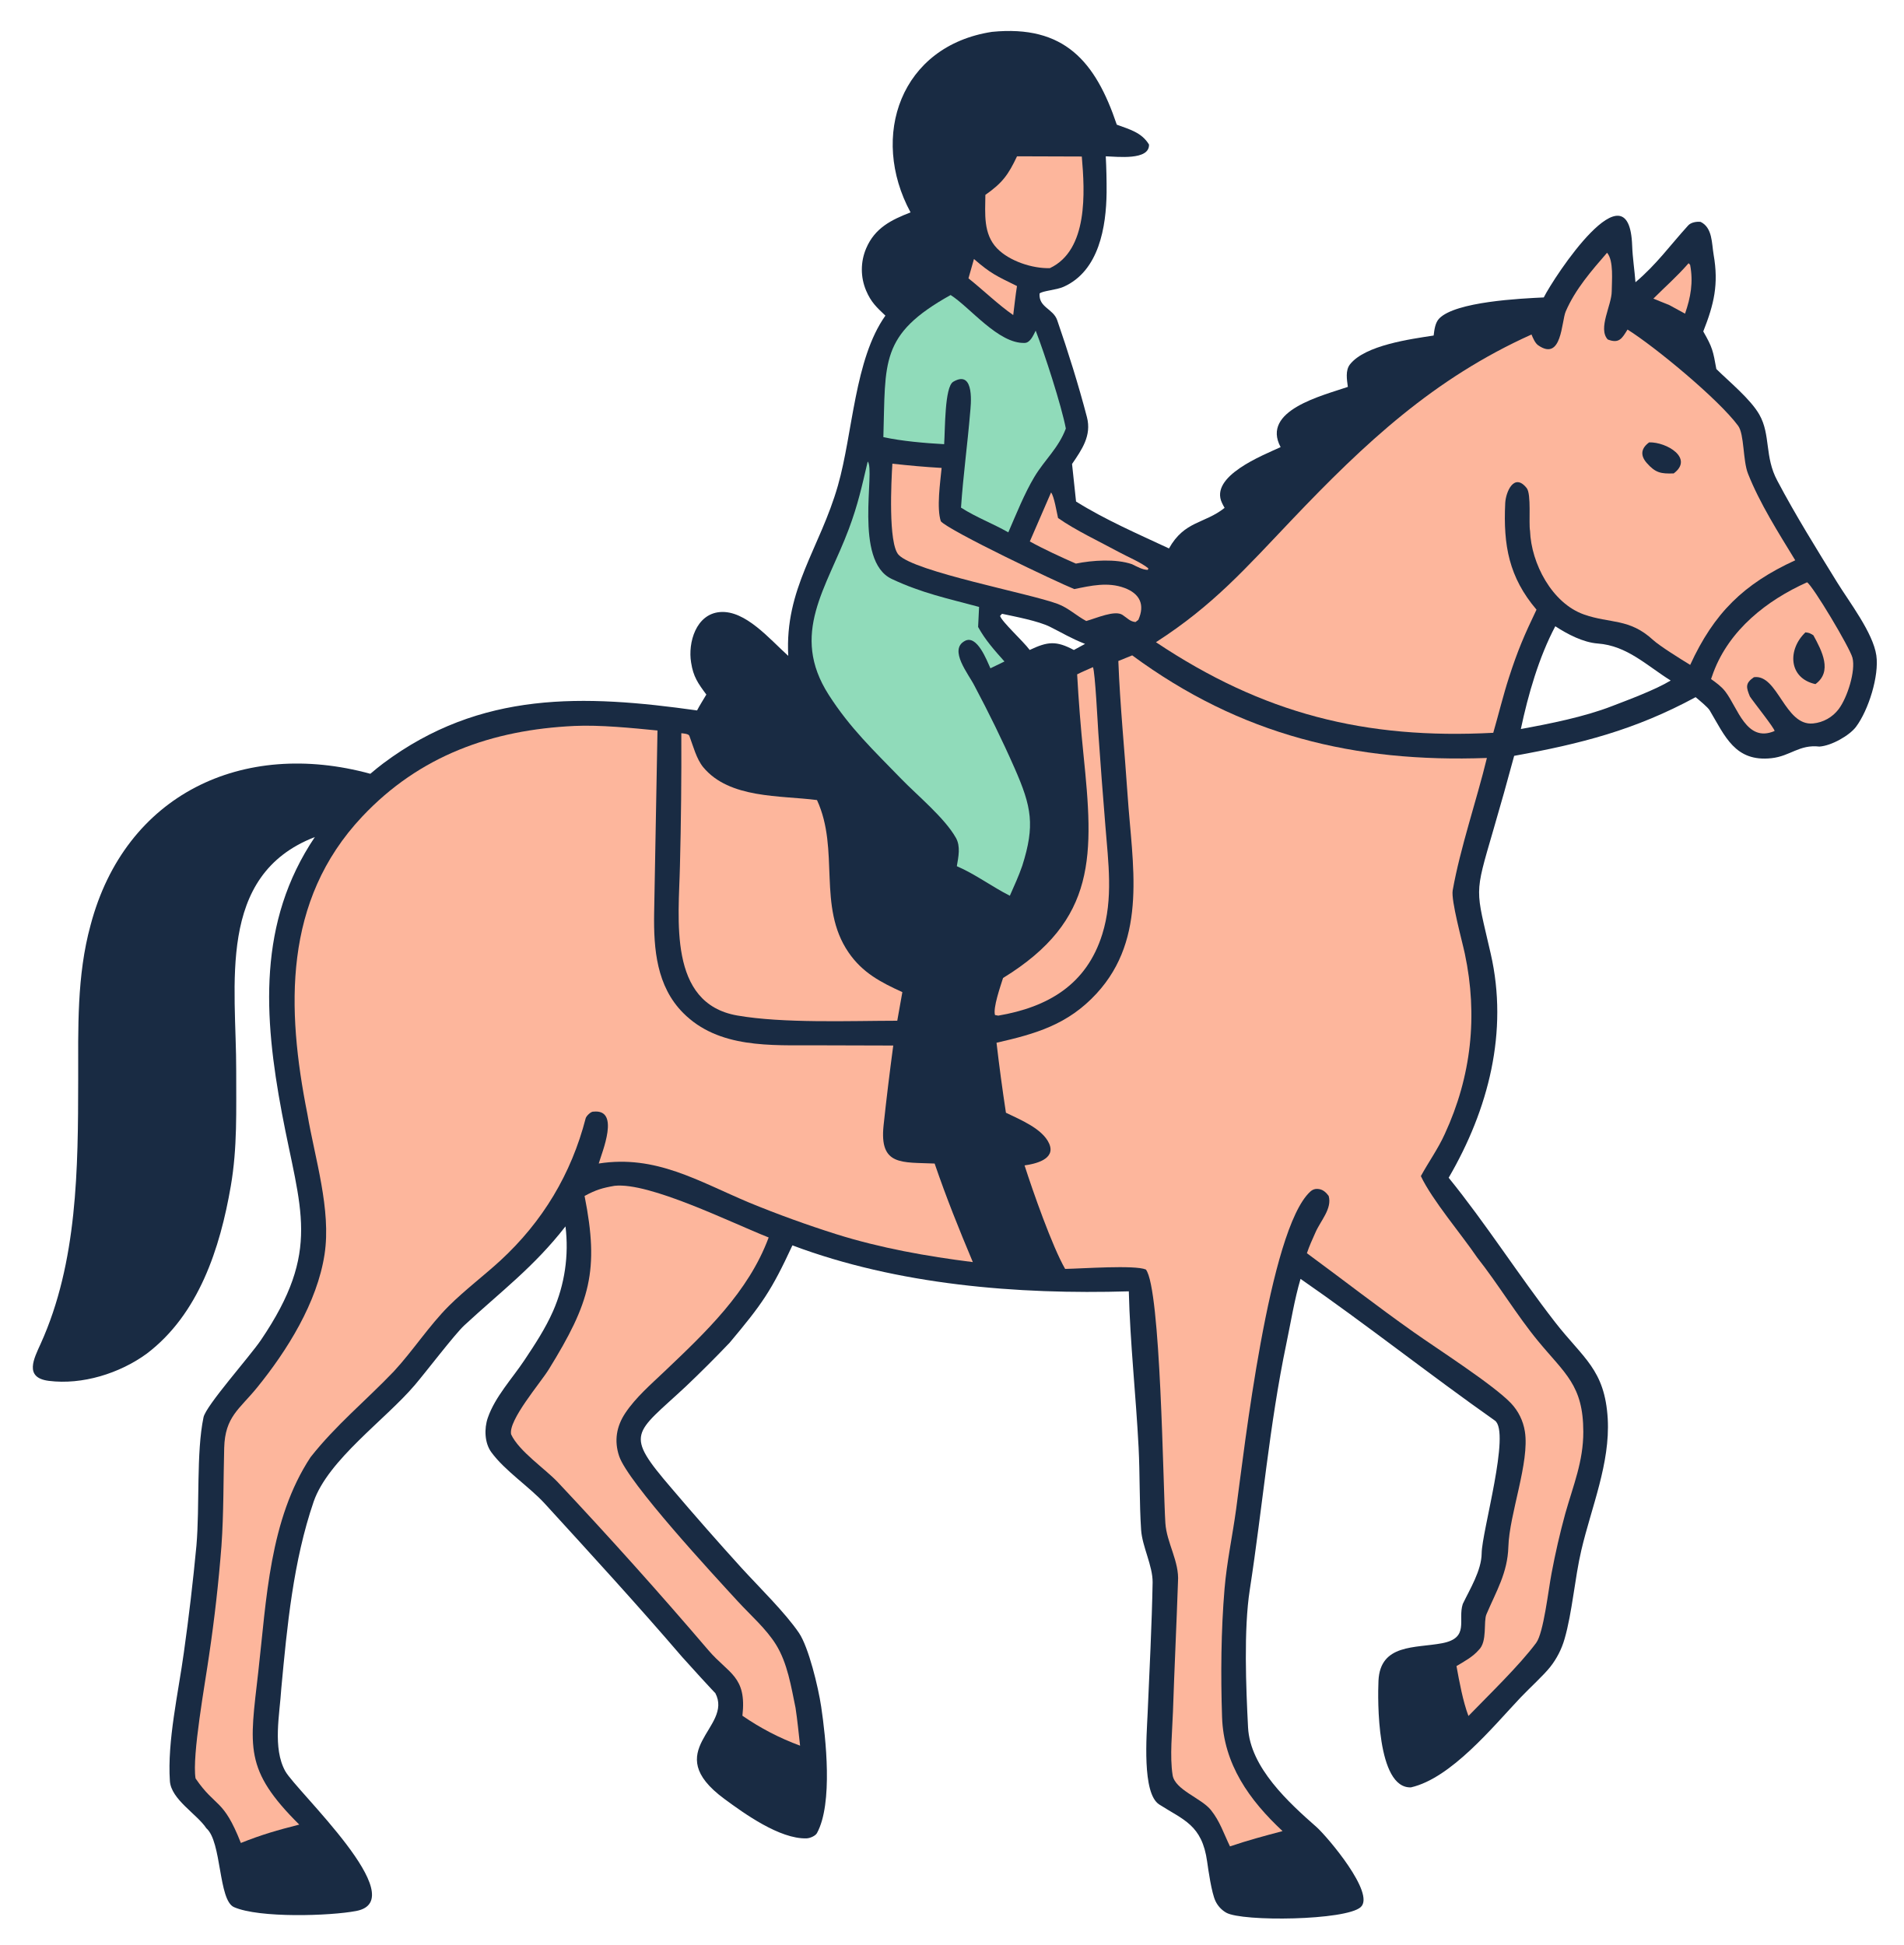
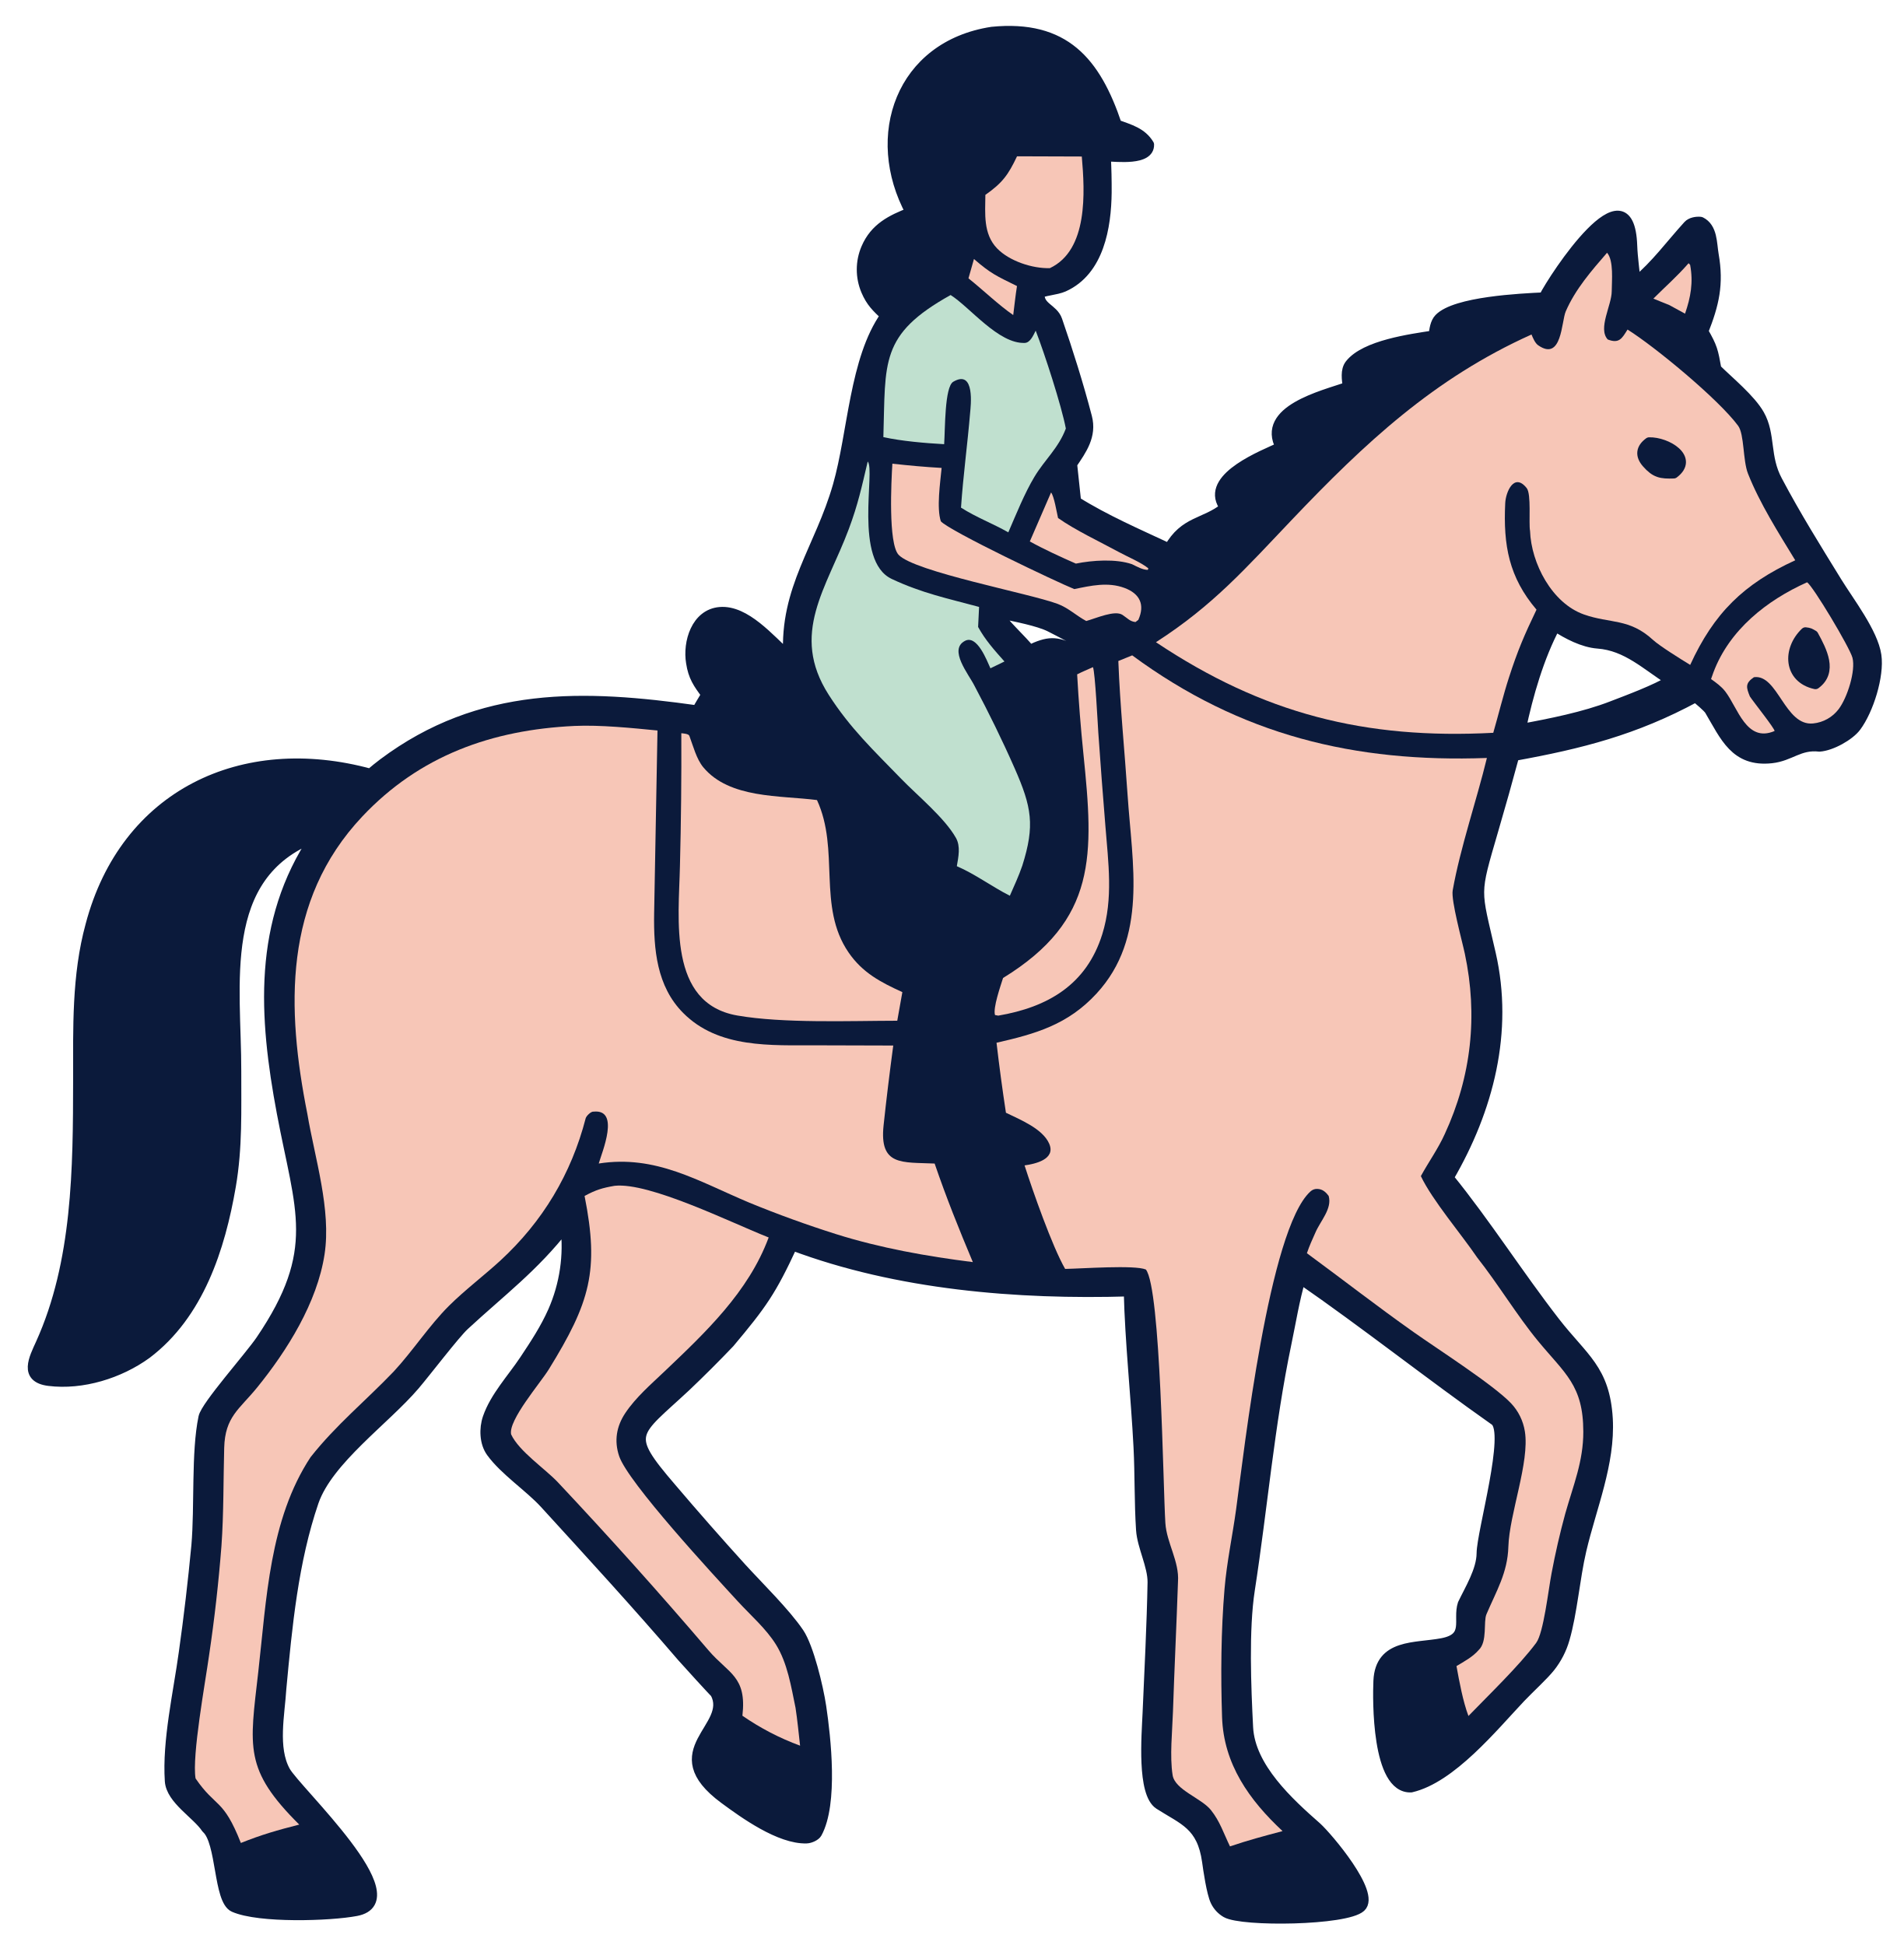
<svg xmlns="http://www.w3.org/2000/svg" viewBox="193 185 639 653">
-   <path fill="#192B43" d="M526.011 195.694C550.318 193.298 560.771 205.665 567.894 226.854C572.192 228.448 576.266 229.469 578.713 233.533C578.903 238.947 567.985 237.586 564.197 237.477C564.407 241.521 564.5 245.569 564.475 249.618C564.341 261.107 561.969 275.938 550.069 281.276C547.565 282.4 542.913 282.633 541.974 283.543C541.638 288.256 546.544 288.595 547.895 292.504C551.513 302.971 555.082 314.337 557.873 325.037C559.501 331.28 556.146 335.963 552.879 340.777C553.348 344.977 553.795 349.178 554.221 353.382C564.013 359.509 574.939 364.231 585.415 369.13C590.641 359.793 597.321 360.909 604.089 355.507C603.772 354.969 603.48 354.417 603.214 353.853C598.944 344.89 616.802 337.911 622.893 335.116C616.272 322.77 636.859 317.855 645.465 314.89C645.141 312.469 644.584 309.355 646.174 307.335C651.263 300.868 666.555 298.839 674.263 297.647C674.493 295.747 674.765 293.341 676.126 291.936C681.63 286.255 703.469 285.225 711.231 284.857C714.636 278.048 739.934 239.51 740.905 267.496C741.043 271.459 741.708 275.747 742.013 279.76C749.157 273.697 753.539 267.478 759.704 260.691C760.647 259.654 762.498 259.335 763.884 259.492C767.918 261.477 767.586 266.718 768.254 270.537C769.979 280.41 768.392 287.119 764.771 296.275C767.872 301.654 768.061 302.795 769.163 308.894C773.487 313.16 780.653 319.01 783.599 324.199C787.458 330.993 785.292 338.371 789.647 346.418C795.838 358.135 802.72 369.153 809.674 380.448C813.763 387.09 821.766 397.431 822.868 405.041C823.859 411.886 820.245 423.396 816.065 428.993C813.852 431.956 807.777 435.386 803.774 435.65C796.958 434.882 794.038 438.853 787.682 439.548C775.432 440.888 772.08 432.156 766.905 423.46C766.289 422.424 763.331 420.002 762.205 419.061C741.821 430.102 723.659 434.714 701.292 438.761C699.052 447.095 696.718 455.403 694.29 463.684C687.802 485.994 688.347 482.968 693.437 505.259C699.392 531.338 692.714 557.393 679.305 580.408C691.796 595.792 702.803 613.146 714.957 628.81C724.449 641.043 731.724 644.716 732.702 661.333C733.529 676.336 727.259 690.88 723.836 705.468C721.633 714.858 720.778 726.413 718.21 735.245C717.23 738.674 715.588 741.878 713.376 744.674C711.138 747.498 706.608 751.592 703.437 754.919C694.132 764.766 680.147 781.978 666.664 785.077C655.105 785.537 655.459 755.487 655.74 749.317C656.309 736.808 668.133 738.391 677.101 736.685C686.449 734.907 682.275 728.936 684.039 723.511C686.418 718.536 690.315 712.284 690.38 706.525C690.426 699.276 700.195 665.716 694.809 661.925C673.121 646.662 651.288 629.365 629.58 614.361C627.53 621.323 626.312 628.96 624.822 636.086C619.104 663.42 616.802 691.195 612.535 718.773C610.474 732.093 611.276 751.586 611.962 764.961C612.652 778.435 625.7 790.264 635.025 798.466C638.734 801.838 654.749 820.732 649.791 825.267C644.85 829.787 609.986 830.225 604.616 827.14C603.053 826.241 601.801 824.886 601.028 823.258C599.702 820.484 598.604 812.705 598.227 809.992C596.509 797.642 590.312 796.06 582.137 790.819C576.299 787.077 577.928 767.601 578.247 760.279C578.836 746.733 579.676 730.096 579.925 716.25C579.974 710.664 576.444 704.266 576.061 698.632C575.455 689.394 575.685 680.15 575.213 670.89C574.337 653.709 572.35 635.671 571.932 618.544C534.56 619.661 494.296 616.382 459.006 603.11C451.916 618.439 448.769 622.877 437.91 635.818C433.133 640.829 428.233 645.721 423.215 650.49C405.873 666.668 402.391 665.998 418.401 684.627C426.11 693.694 433.965 702.636 441.961 711.45C447.718 717.754 456.623 726.45 461.215 733.237C464.436 737.998 467.674 751.346 468.664 757.992C470.218 768.426 472.682 790.496 467.249 800.43C466.749 801.346 464.97 802.162 463.741 802.2C454.766 802.476 442.78 793.829 436.171 788.955C414.128 772.703 439.353 765.024 433.103 753.396C433.294 753.751 423.089 742.582 421.957 741.261C407.025 723.843 391.355 706.752 375.861 689.795C370.725 684.173 362.433 678.758 357.906 672.519C355.668 669.435 355.494 664.645 356.751 661.008C359.194 653.937 364.907 647.879 369.075 641.614C372.641 636.254 376.04 631.105 378.651 625.205C382.577 616.264 384.021 606.431 382.829 596.739C372.209 610.387 361.228 618.521 348.855 629.973C345.669 632.923 335.939 645.685 332.23 650.032C322.246 661.734 303.176 675.088 298.289 689.154C291.42 709.235 289.39 730.889 287.424 751.918C286.897 760.588 284.461 771.874 288.764 779.641C292.428 786.255 331.9 822.878 312.585 826.579C303.831 828.256 280.006 829.022 271.543 825.281C266.255 822.943 267.478 803.307 262.276 798.814C259.127 794.031 250.441 789.151 250.028 782.946C249.133 769.491 252.876 753.287 254.718 739.816C256.399 727.882 257.807 715.911 258.941 703.912C260.085 690.662 258.842 672.709 261.316 660.84C262.138 656.9 276.787 640.518 280.581 634.917C301.054 604.701 293.774 591.389 287.626 558.674C281.526 526.207 279.459 494.612 298.689 466.028C265.45 478.874 272.37 515.785 272.294 544.656C272.259 557.79 272.722 570.182 270.471 583.237C266.883 604.04 259.739 626.263 242.195 639.52C233.114 646.115 220.614 650.006 209.407 648.604C200.957 647.547 204.418 641.072 206.671 636.095C219.044 608.761 219.211 577.202 219.245 547.738C219.266 530.251 218.738 512.601 223.403 495.591C235.008 451.672 274.461 433.058 317.32 444.785C318.729 443.571 320.176 442.403 321.659 441.281C354.333 416.851 388.992 418.168 426.999 423.517C427.754 422.022 429.224 419.701 430.115 418.185C427.302 414.398 425.727 412.181 425.004 407.464C423.872 400.706 426.681 391.149 434.69 390.489C443.244 389.784 451.429 399.66 457.61 405.195C456.402 382.576 468.236 369.152 474.282 348.019C479.321 330.411 479.825 305.619 490.222 290.966C487.27 288.171 485.397 286.453 483.743 282.554C481.828 278.021 481.837 272.905 483.767 268.379C486.706 261.482 492.251 258.8 498.666 256.306C484.828 230.709 495.349 200.384 526.011 195.694ZM703.536 429.757C713.286 427.973 724.849 425.677 734.11 422.077C739.82 419.883 748.737 416.57 753.83 413.471C745.691 408.379 739.197 401.783 729.357 401.05C724.452 400.684 719.168 397.916 715.101 395.256C709.616 405.58 705.96 418.273 703.536 429.757ZM538.662 403.213C544.744 400.336 547.556 400.072 553.488 403.224L557.244 401.18C552.255 399.186 550.019 397.702 545.475 395.44C541.527 393.475 533.913 392.044 529.374 391.068L528.712 391.784C529.316 393.759 536.414 400.196 538.662 403.213Z" />
-   <path fill="#FDB69C" d="M573.072 405.025C609.491 431.857 647.702 441.082 692.14 439.473C688.732 453.545 683.193 469.636 680.658 483.921C680.06 487.293 683.805 500.834 684.727 505.169C689.147 525.974 686.94 546.362 678 565.717C675.737 570.717 672.622 575.02 669.972 579.855C673.737 587.857 683.721 599.57 688.879 607.193C695.777 615.91 702.296 626.723 709.274 635.184C718.362 646.204 724.475 650.049 724.503 665.657C724.521 675.677 721.158 683.574 718.434 693.212C716.634 699.819 715.101 706.496 713.84 713.227C712.776 718.733 711.187 733.178 708.684 736.56C703.087 744.123 692.661 754.161 685.944 761.113C684.083 756.154 682.889 749.62 681.929 744.354C684.518 742.808 687.405 741.271 689.399 738.945C692.378 736.134 690.904 729.438 691.995 726.944C695.289 719.197 699.083 713.072 699.344 704.301C699.671 693.286 706.524 675.936 704.891 665.612C704.333 662.021 702.688 658.687 700.177 656.06C694.257 649.883 675.62 637.938 667.578 632.258C655.286 623.578 643.778 614.596 631.715 605.744C632.574 603.208 633.492 601.224 634.579 598.793C636.284 594.846 640.241 590.797 639.025 586.515C638.261 585.472 637.263 584.48 635.919 584.237C634.711 584.018 633.747 584.241 632.837 585.076C618.985 597.787 610.625 672.118 607.962 691.658C606.746 700.584 604.818 709.458 604.066 718.44C602.887 732.513 602.766 747.378 603.237 761.495C603.763 777.267 612.356 789.318 623.543 799.758C617.402 801.394 611.913 802.849 605.893 804.894C603.778 800.542 602.524 796.445 599.453 792.646C596.248 788.683 587.432 785.918 586.64 780.986C585.627 774.678 586.536 766.219 586.753 759.671C587.235 745.086 587.947 730.611 588.442 716.038C588.932 709.233 584.639 703.025 584.205 696.351C583.42 684.272 582.686 617.588 577.661 611.218C573.917 609.621 556.165 610.927 550.557 611.014C546.222 603.502 539.651 584.75 536.936 576.261C540.324 575.794 547.574 574.281 545.183 568.918C542.956 563.921 535.451 560.9 530.683 558.583C529.49 550.769 528.437 542.935 527.526 535.083C540.668 532.087 551.473 529.026 561.113 518.55C578.36 499.81 573.065 475.022 571.531 452.057C570.529 437.038 568.988 421.962 568.417 406.92L573.072 405.025Z" />
-   <path fill="#FDB69C" d="M385.864 428.722C394.407 428.327 405.227 429.416 413.714 430.253L412.587 491.736C412.403 503.667 413.424 516.116 422.331 525.078C434.243 537.063 451.802 535.9 467.271 535.948L492.859 536.019C491.661 544.967 490.569 553.846 489.613 562.812C488.15 576.53 495.759 575.143 506.749 575.64C510.791 587.413 514.783 597.303 519.57 608.727C504.171 606.8 488.535 604.01 473.716 599.352C463.837 596.232 454.094 592.699 444.512 588.762C427.294 581.529 413.168 572.644 393.991 575.629C395.092 571.796 401.247 557.306 392.267 558.215C391.439 558.073 389.815 559.639 389.602 560.465C384.784 579.1 375.193 595.115 360.96 608.224C355.783 612.992 348.978 618.171 343.711 623.414C337.096 629.998 331.544 638.599 325.151 645.479C315.706 655.35 305.767 663.419 297.25 674.224C283.425 695.199 282.46 722.064 279.705 746.278C276.806 771.769 274.822 779.039 293.454 797.577C286.127 799.44 280.863 800.942 273.857 803.745C267.893 788.603 265.488 792.073 258.645 782.078C257.395 774.474 261.914 749.87 263.208 740.596C265.014 728.438 266.393 716.22 267.344 703.965C268.11 693.122 267.969 681.972 268.26 671.103C268.541 660.604 273.359 658.165 279.297 650.855C289.415 638.399 299.473 622.314 301.947 606.143C304.246 591.116 298.69 573.851 296.178 558.986C289.149 523.578 288.012 487.427 314.548 459.199C333.839 438.679 358.118 430.025 385.864 428.722Z" />
-   <path fill="#FDB69C" d="M732.476 269.858C734.779 272.483 734.051 279.392 734.044 282.793C734.036 287.481 729.322 295.277 732.702 298.971C736.566 300.477 737.507 298.585 739.349 295.643C748.521 301.382 769.898 319.038 776.473 327.945C778.59 330.814 778.026 339.569 779.793 344.033C783.758 354.054 790.064 363.941 795.647 373.104C778.316 381.05 768.353 390.85 760.382 408.229C757.374 406.38 750.164 401.919 747.892 399.832C739.927 392.51 733.566 394.42 724.721 391.301C713.992 387.519 707.012 374.146 706.623 363.238C706.127 360.533 707.11 350.896 705.499 348.869C701.264 343.54 698.468 350.189 698.289 353.925C697.609 368.097 699.537 378.789 708.79 389.684C704.7 398.221 702.462 403.412 699.548 412.45C697.715 418.077 695.963 425.179 694.275 431.027C651.189 433.29 616.974 424.605 581.042 400.608C600.233 388.28 611.149 375.812 626.65 359.522C651.224 333.697 674.346 312.036 707.113 297.304C707.575 298.44 708.315 300.198 709.33 300.907C717.334 306.494 717.145 292.939 718.599 289.566C721.84 282.049 727.323 275.818 732.476 269.858Z" />
-   <path fill="#192B43" d="M746.613 333.517C752.49 333.369 761.666 338.853 754.85 343.94C750.621 344.089 748.748 343.794 745.817 340.456C743.498 337.816 743.936 335.455 746.613 333.517Z" />
-   <path fill="#FDB69C" d="M399.328 583.113C411.044 581.858 438.304 595.434 451.036 600.459C444.245 618.783 429.836 632.327 416.046 645.453C411.507 649.774 406.4 654.172 402.91 659.408C399.936 663.871 399.112 668.741 400.847 673.884C403.841 682.759 432.538 713.766 440.706 722.66C444.944 727.275 450.177 731.807 453.485 737.133C457.367 743.383 458.585 751.283 460.057 758.386C460.683 762.477 461.108 766.941 461.581 771.079C454.729 768.559 448.225 765.181 442.223 761.024C443.735 747.734 437.586 746.98 430.79 739.022C414.354 719.775 397.63 701.119 380.279 682.658C376.024 678.131 367.202 672.241 364.581 666.569C363.553 661.868 374.393 649.321 377.193 644.788C391.123 622.237 394.201 611.53 389.237 586.524C393.03 584.468 395.221 583.819 399.328 583.113Z" />
-   <path fill="#90DBBA" d="M484.286 339.945C486.933 342.922 479.453 373.309 492.353 379.375C502.538 384.164 511.091 385.904 521.67 388.767L521.343 395.494C523.718 399.851 526.908 403.4 530.189 407.082L525.478 409.371C524.297 406.789 520.989 397.976 516.897 400.179C511.338 403.144 518.18 411.345 520.13 415.251C524.962 424.354 529.434 433.457 533.579 442.868C539.334 455.938 540.46 462.083 536.181 475.623C534.986 479.097 533.476 482.373 531.995 485.734C526.104 482.761 520.306 478.425 514.198 475.807C514.732 472.705 515.515 469.169 513.893 466.297C510.09 459.564 501.024 452.144 495.508 446.458C486.309 436.975 478.373 429.486 471.201 418.287C458.046 397.747 470.552 382.409 477.951 362.573C481.038 354.297 482.263 348.53 484.286 339.945Z" />
-   <path fill="#FDB69C" d="M421.71 431.171C422.328 431.246 424.143 431.323 424.414 432.049C425.647 435.35 426.791 439.83 429.07 442.578C437.87 453.19 454.91 452.007 467.254 453.606C474.992 470.372 467.282 489.31 477.839 504.745C482.512 511.578 488.623 514.766 495.914 518.089L494.203 527.694C478.204 527.715 455.931 528.628 440.486 525.936C417.128 521.864 420.879 493.493 421.251 475.708C421.629 460.866 421.782 446.018 421.71 431.171Z" />
-   <path fill="#90DBBA" d="M512.114 284.049C518.617 288.15 528.177 300.497 537.023 300.131C538.86 300.055 539.91 297.518 540.67 296.009C543.651 303.667 549.356 321.283 550.795 328.875C548.33 335.448 543.72 339.31 540.241 345.098C536.925 350.615 534.072 357.757 531.483 363.727C526.229 360.741 520.826 358.753 515.6 355.432C516.326 344.744 517.774 334.257 518.678 323.423C518.826 321.655 520.457 308.802 513.001 313.167C510.07 314.882 510.297 329.119 509.944 334.128C503.599 333.782 495.619 333.1 489.537 331.751C490.323 306.47 488.223 297.36 512.114 284.049Z" />
-   <path fill="#FDB69C" d="M799.614 380.5C801.52 381.606 813.963 402.404 814.855 405.827C815.992 410.196 813.132 419.252 810.217 423.084C808.158 425.811 805.051 427.552 801.65 427.885C792.127 428.852 789.806 411.238 781.777 412.359C778.764 414.409 779.193 415.806 780.419 418.824C781.624 420.667 788.66 429.444 788.716 430.42C779.237 434.493 776.37 422.581 772.137 417.123C770.817 415.42 769.12 414.232 767.385 412.978C767.637 412.222 767.904 411.472 768.186 410.728C773.532 396.468 786.097 386.544 799.614 380.5Z" />
-   <path fill="#192B43" d="M799.071 397.302C800.51 397.483 800.451 397.544 801.733 398.277C804.656 403.602 808.196 410.484 802.427 414.677C793.342 412.699 793.027 403.052 799.071 397.302Z" />
-   <path fill="#FDB69C" d="M492.564 340.677C498.29 341.3 503.336 341.77 509.094 342.101C508.613 347.095 507.372 355.568 508.829 360.014C511.73 363.28 548.019 380.539 553.63 382.776C559.227 381.629 564.886 380.315 570.458 382.38C575.653 384.305 577.41 388.028 575.125 393.112L574.167 393.842C572.276 393.633 571.587 392.615 569.803 391.437C567.257 389.756 561.101 392.525 557.646 393.494C554.335 391.732 551.637 389.083 548.053 387.748C538.431 384.163 499.955 376.978 494.645 371.26C491.138 367.483 492.194 346.466 492.564 340.677Z" />
-   <path fill="#FDB69C" d="M559.897 408.983C560.631 410.72 561.498 428.154 561.694 430.984C562.418 441.416 563.209 451.844 564.067 462.267C565.03 474.543 566.762 486.693 563.018 498.664C557.707 515.652 544.71 523.142 528.115 525.98L527.016 525.786C526.277 523.398 528.856 516.098 529.716 513.343C561.462 493.852 560.128 471.842 556.707 438.244C555.789 429.314 555.084 420.364 554.59 411.4C556.223 410.57 558.202 409.744 559.897 408.983Z" />
-   <path fill="#FDB69C" d="M534.409 237.476L556.151 237.547C557.181 249.475 558.324 268.939 545.446 275.021C539.59 275.209 531.825 272.65 527.728 268.412C522.991 263.511 523.728 256.705 523.779 250.425C529.522 246.398 531.481 243.674 534.409 237.476Z" />
-   <path fill="#FDB69C" d="M545.832 350.34C546.85 351.541 547.728 356.983 548.177 358.913C553.834 362.935 562.488 367.018 568.691 370.389C571.666 372.006 576.021 373.798 578.483 375.802L578.322 376.331C576.446 376.282 574.741 375.254 573.008 374.424C567.609 372.558 559.722 373.085 554.165 374.22C549.483 372.19 543.115 369.243 538.703 366.781L545.832 350.34Z" />
-   <path fill="#FDB69C" d="M519.949 271.957C525.573 276.839 527.447 277.618 534.393 281.038C533.897 284.075 533.527 287.681 533.13 290.776C528.234 287.421 522.968 282.312 518.106 278.448L519.949 271.957Z" />
-   <path fill="#FDB69C" d="M759.85 273.37L760.364 273.926C761.461 279.781 760.564 284.773 758.655 290.308L753.413 287.442L748.019 285.261C752.345 280.924 755.622 278.174 759.85 273.37Z" />
+   <path fill="#0B1A3B" stroke="#0B1A3B" stroke-width="3.4" stroke-linecap="round" stroke-linejoin="round" d="M526.011 195.694C550.318 193.298 560.771 205.665 567.894 226.854C572.192 228.448 576.266 229.469 578.713 233.533C578.903 238.947 567.985 237.586 564.197 237.477C564.407 241.521 564.5 245.569 564.475 249.618C564.341 261.107 561.969 275.938 550.069 281.276C547.565 282.4 542.913 282.633 541.974 283.543C541.638 288.256 546.544 288.595 547.895 292.504C551.513 302.971 555.082 314.337 557.873 325.037C559.501 331.28 556.146 335.963 552.879 340.777C553.348 344.977 553.795 349.178 554.221 353.382C564.013 359.509 574.939 364.231 585.415 369.13C590.641 359.793 597.321 360.909 604.089 355.507C603.772 354.969 603.48 354.417 603.214 353.853C598.944 344.89 616.802 337.911 622.893 335.116C616.272 322.77 636.859 317.855 645.465 314.89C645.141 312.469 644.584 309.355 646.174 307.335C651.263 300.868 666.555 298.839 674.263 297.647C674.493 295.747 674.765 293.341 676.126 291.936C681.63 286.255 703.469 285.225 711.231 284.857C714.636 278.048 739.934 239.51 740.905 267.496C741.043 271.459 741.708 275.747 742.013 279.76C749.157 273.697 753.539 267.478 759.704 260.691C760.647 259.654 762.498 259.335 763.884 259.492C767.918 261.477 767.586 266.718 768.254 270.537C769.979 280.41 768.392 287.119 764.771 296.275C767.872 301.654 768.061 302.795 769.163 308.894C773.487 313.16 780.653 319.01 783.599 324.199C787.458 330.993 785.292 338.371 789.647 346.418C795.838 358.135 802.72 369.153 809.674 380.448C813.763 387.09 821.766 397.431 822.868 405.041C823.859 411.886 820.245 423.396 816.065 428.993C813.852 431.956 807.777 435.386 803.774 435.65C796.958 434.882 794.038 438.853 787.682 439.548C775.432 440.888 772.08 432.156 766.905 423.46C766.289 422.424 763.331 420.002 762.205 419.061C741.821 430.102 723.659 434.714 701.292 438.761C699.052 447.095 696.718 455.403 694.29 463.684C687.802 485.994 688.347 482.968 693.437 505.259C699.392 531.338 692.714 557.393 679.305 580.408C691.796 595.792 702.803 613.146 714.957 628.81C724.449 641.043 731.724 644.716 732.702 661.333C733.529 676.336 727.259 690.88 723.836 705.468C721.633 714.858 720.778 726.413 718.21 735.245C717.23 738.674 715.588 741.878 713.376 744.674C711.138 747.498 706.608 751.592 703.437 754.919C694.132 764.766 680.147 781.978 666.664 785.077C655.105 785.537 655.459 755.487 655.74 749.317C656.309 736.808 668.133 738.391 677.101 736.685C686.449 734.907 682.275 728.936 684.039 723.511C686.418 718.536 690.315 712.284 690.38 706.525C690.426 699.276 700.195 665.716 694.809 661.925C673.121 646.662 651.288 629.365 629.58 614.361C627.53 621.323 626.312 628.96 624.822 636.086C619.104 663.42 616.802 691.195 612.535 718.773C610.474 732.093 611.276 751.586 611.962 764.961C612.652 778.435 625.7 790.264 635.025 798.466C638.734 801.838 654.749 820.732 649.791 825.267C644.85 829.787 609.986 830.225 604.616 827.14C603.053 826.241 601.801 824.886 601.028 823.258C599.702 820.484 598.604 812.705 598.227 809.992C596.509 797.642 590.312 796.06 582.137 790.819C576.299 787.077 577.928 767.601 578.247 760.279C578.836 746.733 579.676 730.096 579.925 716.25C579.974 710.664 576.444 704.266 576.061 698.632C575.455 689.394 575.685 680.15 575.213 670.89C574.337 653.709 572.35 635.671 571.932 618.544C534.56 619.661 494.296 616.382 459.006 603.11C451.916 618.439 448.769 622.877 437.91 635.818C433.133 640.829 428.233 645.721 423.215 650.49C405.873 666.668 402.391 665.998 418.401 684.627C426.11 693.694 433.965 702.636 441.961 711.45C447.718 717.754 456.623 726.45 461.215 733.237C464.436 737.998 467.674 751.346 468.664 757.992C470.218 768.426 472.682 790.496 467.249 800.43C466.749 801.346 464.97 802.162 463.741 802.2C454.766 802.476 442.78 793.829 436.171 788.955C414.128 772.703 439.353 765.024 433.103 753.396C433.294 753.751 423.089 742.582 421.957 741.261C407.025 723.843 391.355 706.752 375.861 689.795C370.725 684.173 362.433 678.758 357.906 672.519C355.668 669.435 355.494 664.645 356.751 661.008C359.194 653.937 364.907 647.879 369.075 641.614C372.641 636.254 376.04 631.105 378.651 625.205C382.577 616.264 384.021 606.431 382.829 596.739C372.209 610.387 361.228 618.521 348.855 629.973C345.669 632.923 335.939 645.685 332.23 650.032C322.246 661.734 303.176 675.088 298.289 689.154C291.42 709.235 289.39 730.889 287.424 751.918C286.897 760.588 284.461 771.874 288.764 779.641C292.428 786.255 331.9 822.878 312.585 826.579C303.831 828.256 280.006 829.022 271.543 825.281C266.255 822.943 267.478 803.307 262.276 798.814C259.127 794.031 250.441 789.151 250.028 782.946C249.133 769.491 252.876 753.287 254.718 739.816C256.399 727.882 257.807 715.911 258.941 703.912C260.085 690.662 258.842 672.709 261.316 660.84C262.138 656.9 276.787 640.518 280.581 634.917C301.054 604.701 293.774 591.389 287.626 558.674C281.526 526.207 279.459 494.612 298.689 466.028C265.45 478.874 272.37 515.785 272.294 544.656C272.259 557.79 272.722 570.182 270.471 583.237C266.883 604.04 259.739 626.263 242.195 639.52C233.114 646.115 220.614 650.006 209.407 648.604C200.957 647.547 204.418 641.072 206.671 636.095C219.044 608.761 219.211 577.202 219.245 547.738C219.266 530.251 218.738 512.601 223.403 495.591C235.008 451.672 274.461 433.058 317.32 444.785C318.729 443.571 320.176 442.403 321.659 441.281C354.333 416.851 388.992 418.168 426.999 423.517C427.754 422.022 429.224 419.701 430.115 418.185C427.302 414.398 425.727 412.181 425.004 407.464C423.872 400.706 426.681 391.149 434.69 390.489C443.244 389.784 451.429 399.66 457.61 405.195C456.402 382.576 468.236 369.152 474.282 348.019C479.321 330.411 479.825 305.619 490.222 290.966C487.27 288.171 485.397 286.453 483.743 282.554C481.828 278.021 481.837 272.905 483.767 268.379C486.706 261.482 492.251 258.8 498.666 256.306C484.828 230.709 495.349 200.384 526.011 195.694ZM703.536 429.757C713.286 427.973 724.849 425.677 734.11 422.077C739.82 419.883 748.737 416.57 753.83 413.471C745.691 408.379 739.197 401.783 729.357 401.05C724.452 400.684 719.168 397.916 715.101 395.256C709.616 405.58 705.96 418.273 703.536 429.757ZM538.662 403.213C544.744 400.336 547.556 400.072 553.488 403.224L557.244 401.18C552.255 399.186 550.019 397.702 545.475 395.44C541.527 393.475 533.913 392.044 529.374 391.068L528.712 391.784C529.316 393.759 536.414 400.196 538.662 403.213Z" />
+   <path fill="#F7C6B7" d="M573.072 405.025C609.491 431.857 647.702 441.082 692.14 439.473C688.732 453.545 683.193 469.636 680.658 483.921C680.06 487.293 683.805 500.834 684.727 505.169C689.147 525.974 686.94 546.362 678 565.717C675.737 570.717 672.622 575.02 669.972 579.855C673.737 587.857 683.721 599.57 688.879 607.193C695.777 615.91 702.296 626.723 709.274 635.184C718.362 646.204 724.475 650.049 724.503 665.657C724.521 675.677 721.158 683.574 718.434 693.212C716.634 699.819 715.101 706.496 713.84 713.227C712.776 718.733 711.187 733.178 708.684 736.56C703.087 744.123 692.661 754.161 685.944 761.113C684.083 756.154 682.889 749.62 681.929 744.354C684.518 742.808 687.405 741.271 689.399 738.945C692.378 736.134 690.904 729.438 691.995 726.944C695.289 719.197 699.083 713.072 699.344 704.301C699.671 693.286 706.524 675.936 704.891 665.612C704.333 662.021 702.688 658.687 700.177 656.06C694.257 649.883 675.62 637.938 667.578 632.258C655.286 623.578 643.778 614.596 631.715 605.744C632.574 603.208 633.492 601.224 634.579 598.793C636.284 594.846 640.241 590.797 639.025 586.515C638.261 585.472 637.263 584.48 635.919 584.237C634.711 584.018 633.747 584.241 632.837 585.076C618.985 597.787 610.625 672.118 607.962 691.658C606.746 700.584 604.818 709.458 604.066 718.44C602.887 732.513 602.766 747.378 603.237 761.495C603.763 777.267 612.356 789.318 623.543 799.758C617.402 801.394 611.913 802.849 605.893 804.894C603.778 800.542 602.524 796.445 599.453 792.646C596.248 788.683 587.432 785.918 586.64 780.986C585.627 774.678 586.536 766.219 586.753 759.671C587.235 745.086 587.947 730.611 588.442 716.038C588.932 709.233 584.639 703.025 584.205 696.351C583.42 684.272 582.686 617.588 577.661 611.218C573.917 609.621 556.165 610.927 550.557 611.014C546.222 603.502 539.651 584.75 536.936 576.261C540.324 575.794 547.574 574.281 545.183 568.918C542.956 563.921 535.451 560.9 530.683 558.583C529.49 550.769 528.437 542.935 527.526 535.083C540.668 532.087 551.473 529.026 561.113 518.55C578.36 499.81 573.065 475.022 571.531 452.057C570.529 437.038 568.988 421.962 568.417 406.92L573.072 405.025Z" />
+   <path fill="#F7C6B7" d="M385.864 428.722C394.407 428.327 405.227 429.416 413.714 430.253L412.587 491.736C412.403 503.667 413.424 516.116 422.331 525.078C434.243 537.063 451.802 535.9 467.271 535.948L492.859 536.019C491.661 544.967 490.569 553.846 489.613 562.812C488.15 576.53 495.759 575.143 506.749 575.64C510.791 587.413 514.783 597.303 519.57 608.727C504.171 606.8 488.535 604.01 473.716 599.352C463.837 596.232 454.094 592.699 444.512 588.762C427.294 581.529 413.168 572.644 393.991 575.629C395.092 571.796 401.247 557.306 392.267 558.215C391.439 558.073 389.815 559.639 389.602 560.465C384.784 579.1 375.193 595.115 360.96 608.224C355.783 612.992 348.978 618.171 343.711 623.414C337.096 629.998 331.544 638.599 325.151 645.479C315.706 655.35 305.767 663.419 297.25 674.224C283.425 695.199 282.46 722.064 279.705 746.278C276.806 771.769 274.822 779.039 293.454 797.577C286.127 799.44 280.863 800.942 273.857 803.745C267.893 788.603 265.488 792.073 258.645 782.078C257.395 774.474 261.914 749.87 263.208 740.596C265.014 728.438 266.393 716.22 267.344 703.965C268.11 693.122 267.969 681.972 268.26 671.103C268.541 660.604 273.359 658.165 279.297 650.855C289.415 638.399 299.473 622.314 301.947 606.143C304.246 591.116 298.69 573.851 296.178 558.986C289.149 523.578 288.012 487.427 314.548 459.199C333.839 438.679 358.118 430.025 385.864 428.722Z" />
+   <path fill="#F7C6B7" d="M732.476 269.858C734.779 272.483 734.051 279.392 734.044 282.793C734.036 287.481 729.322 295.277 732.702 298.971C736.566 300.477 737.507 298.585 739.349 295.643C748.521 301.382 769.898 319.038 776.473 327.945C778.59 330.814 778.026 339.569 779.793 344.033C783.758 354.054 790.064 363.941 795.647 373.104C778.316 381.05 768.353 390.85 760.382 408.229C757.374 406.38 750.164 401.919 747.892 399.832C739.927 392.51 733.566 394.42 724.721 391.301C713.992 387.519 707.012 374.146 706.623 363.238C706.127 360.533 707.11 350.896 705.499 348.869C701.264 343.54 698.468 350.189 698.289 353.925C697.609 368.097 699.537 378.789 708.79 389.684C704.7 398.221 702.462 403.412 699.548 412.45C697.715 418.077 695.963 425.179 694.275 431.027C651.189 433.29 616.974 424.605 581.042 400.608C600.233 388.28 611.149 375.812 626.65 359.522C651.224 333.697 674.346 312.036 707.113 297.304C707.575 298.44 708.315 300.198 709.33 300.907C717.334 306.494 717.145 292.939 718.599 289.566C721.84 282.049 727.323 275.818 732.476 269.858Z" />
+   <path fill="#0B1A3B" stroke="#0B1A3B" stroke-width="3.4" stroke-linecap="round" stroke-linejoin="round" d="M746.613 333.517C752.49 333.369 761.666 338.853 754.85 343.94C750.621 344.089 748.748 343.794 745.817 340.456C743.498 337.816 743.936 335.455 746.613 333.517Z" />
+   <path fill="#F7C6B7" d="M399.328 583.113C411.044 581.858 438.304 595.434 451.036 600.459C444.245 618.783 429.836 632.327 416.046 645.453C411.507 649.774 406.4 654.172 402.91 659.408C399.936 663.871 399.112 668.741 400.847 673.884C403.841 682.759 432.538 713.766 440.706 722.66C444.944 727.275 450.177 731.807 453.485 737.133C457.367 743.383 458.585 751.283 460.057 758.386C460.683 762.477 461.108 766.941 461.581 771.079C454.729 768.559 448.225 765.181 442.223 761.024C443.735 747.734 437.586 746.98 430.79 739.022C414.354 719.775 397.63 701.119 380.279 682.658C376.024 678.131 367.202 672.241 364.581 666.569C363.553 661.868 374.393 649.321 377.193 644.788C391.123 622.237 394.201 611.53 389.237 586.524C393.03 584.468 395.221 583.819 399.328 583.113Z" />
+   <path fill="#C0E0CF" d="M484.286 339.945C486.933 342.922 479.453 373.309 492.353 379.375C502.538 384.164 511.091 385.904 521.67 388.767L521.343 395.494C523.718 399.851 526.908 403.4 530.189 407.082L525.478 409.371C524.297 406.789 520.989 397.976 516.897 400.179C511.338 403.144 518.18 411.345 520.13 415.251C524.962 424.354 529.434 433.457 533.579 442.868C539.334 455.938 540.46 462.083 536.181 475.623C534.986 479.097 533.476 482.373 531.995 485.734C526.104 482.761 520.306 478.425 514.198 475.807C514.732 472.705 515.515 469.169 513.893 466.297C510.09 459.564 501.024 452.144 495.508 446.458C486.309 436.975 478.373 429.486 471.201 418.287C458.046 397.747 470.552 382.409 477.951 362.573C481.038 354.297 482.263 348.53 484.286 339.945Z" />
+   <path fill="#F7C6B7" d="M421.71 431.171C422.328 431.246 424.143 431.323 424.414 432.049C425.647 435.35 426.791 439.83 429.07 442.578C437.87 453.19 454.91 452.007 467.254 453.606C474.992 470.372 467.282 489.31 477.839 504.745C482.512 511.578 488.623 514.766 495.914 518.089L494.203 527.694C478.204 527.715 455.931 528.628 440.486 525.936C417.128 521.864 420.879 493.493 421.251 475.708C421.629 460.866 421.782 446.018 421.71 431.171Z" />
+   <path fill="#C0E0CF" d="M512.114 284.049C518.617 288.15 528.177 300.497 537.023 300.131C538.86 300.055 539.91 297.518 540.67 296.009C543.651 303.667 549.356 321.283 550.795 328.875C548.33 335.448 543.72 339.31 540.241 345.098C536.925 350.615 534.072 357.757 531.483 363.727C526.229 360.741 520.826 358.753 515.6 355.432C516.326 344.744 517.774 334.257 518.678 323.423C518.826 321.655 520.457 308.802 513.001 313.167C510.07 314.882 510.297 329.119 509.944 334.128C503.599 333.782 495.619 333.1 489.537 331.751C490.323 306.47 488.223 297.36 512.114 284.049Z" />
+   <path fill="#F7C6B7" d="M799.614 380.5C801.52 381.606 813.963 402.404 814.855 405.827C815.992 410.196 813.132 419.252 810.217 423.084C808.158 425.811 805.051 427.552 801.65 427.885C792.127 428.852 789.806 411.238 781.777 412.359C778.764 414.409 779.193 415.806 780.419 418.824C781.624 420.667 788.66 429.444 788.716 430.42C779.237 434.493 776.37 422.581 772.137 417.123C770.817 415.42 769.12 414.232 767.385 412.978C767.637 412.222 767.904 411.472 768.186 410.728C773.532 396.468 786.097 386.544 799.614 380.5Z" />
+   <path fill="#0B1A3B" stroke="#0B1A3B" stroke-width="3.4" stroke-linecap="round" stroke-linejoin="round" d="M799.071 397.302C800.51 397.483 800.451 397.544 801.733 398.277C804.656 403.602 808.196 410.484 802.427 414.677C793.342 412.699 793.027 403.052 799.071 397.302Z" />
+   <path fill="#F7C6B7" d="M492.564 340.677C498.29 341.3 503.336 341.77 509.094 342.101C508.613 347.095 507.372 355.568 508.829 360.014C511.73 363.28 548.019 380.539 553.63 382.776C559.227 381.629 564.886 380.315 570.458 382.38C575.653 384.305 577.41 388.028 575.125 393.112L574.167 393.842C572.276 393.633 571.587 392.615 569.803 391.437C567.257 389.756 561.101 392.525 557.646 393.494C554.335 391.732 551.637 389.083 548.053 387.748C538.431 384.163 499.955 376.978 494.645 371.26C491.138 367.483 492.194 346.466 492.564 340.677Z" />
+   <path fill="#F7C6B7" d="M559.897 408.983C560.631 410.72 561.498 428.154 561.694 430.984C562.418 441.416 563.209 451.844 564.067 462.267C565.03 474.543 566.762 486.693 563.018 498.664C557.707 515.652 544.71 523.142 528.115 525.98L527.016 525.786C526.277 523.398 528.856 516.098 529.716 513.343C561.462 493.852 560.128 471.842 556.707 438.244C555.789 429.314 555.084 420.364 554.59 411.4C556.223 410.57 558.202 409.744 559.897 408.983Z" />
+   <path fill="#F7C6B7" d="M534.409 237.476L556.151 237.547C557.181 249.475 558.324 268.939 545.446 275.021C539.59 275.209 531.825 272.65 527.728 268.412C522.991 263.511 523.728 256.705 523.779 250.425C529.522 246.398 531.481 243.674 534.409 237.476Z" />
+   <path fill="#F7C6B7" d="M545.832 350.34C546.85 351.541 547.728 356.983 548.177 358.913C553.834 362.935 562.488 367.018 568.691 370.389C571.666 372.006 576.021 373.798 578.483 375.802L578.322 376.331C576.446 376.282 574.741 375.254 573.008 374.424C567.609 372.558 559.722 373.085 554.165 374.22C549.483 372.19 543.115 369.243 538.703 366.781L545.832 350.34Z" />
+   <path fill="#F7C6B7" d="M519.949 271.957C525.573 276.839 527.447 277.618 534.393 281.038C533.897 284.075 533.527 287.681 533.13 290.776C528.234 287.421 522.968 282.312 518.106 278.448L519.949 271.957Z" />
+   <path fill="#F7C6B7" d="M759.85 273.37L760.364 273.926C761.461 279.781 760.564 284.773 758.655 290.308L753.413 287.442L748.019 285.261C752.345 280.924 755.622 278.174 759.85 273.37Z" />
</svg>
